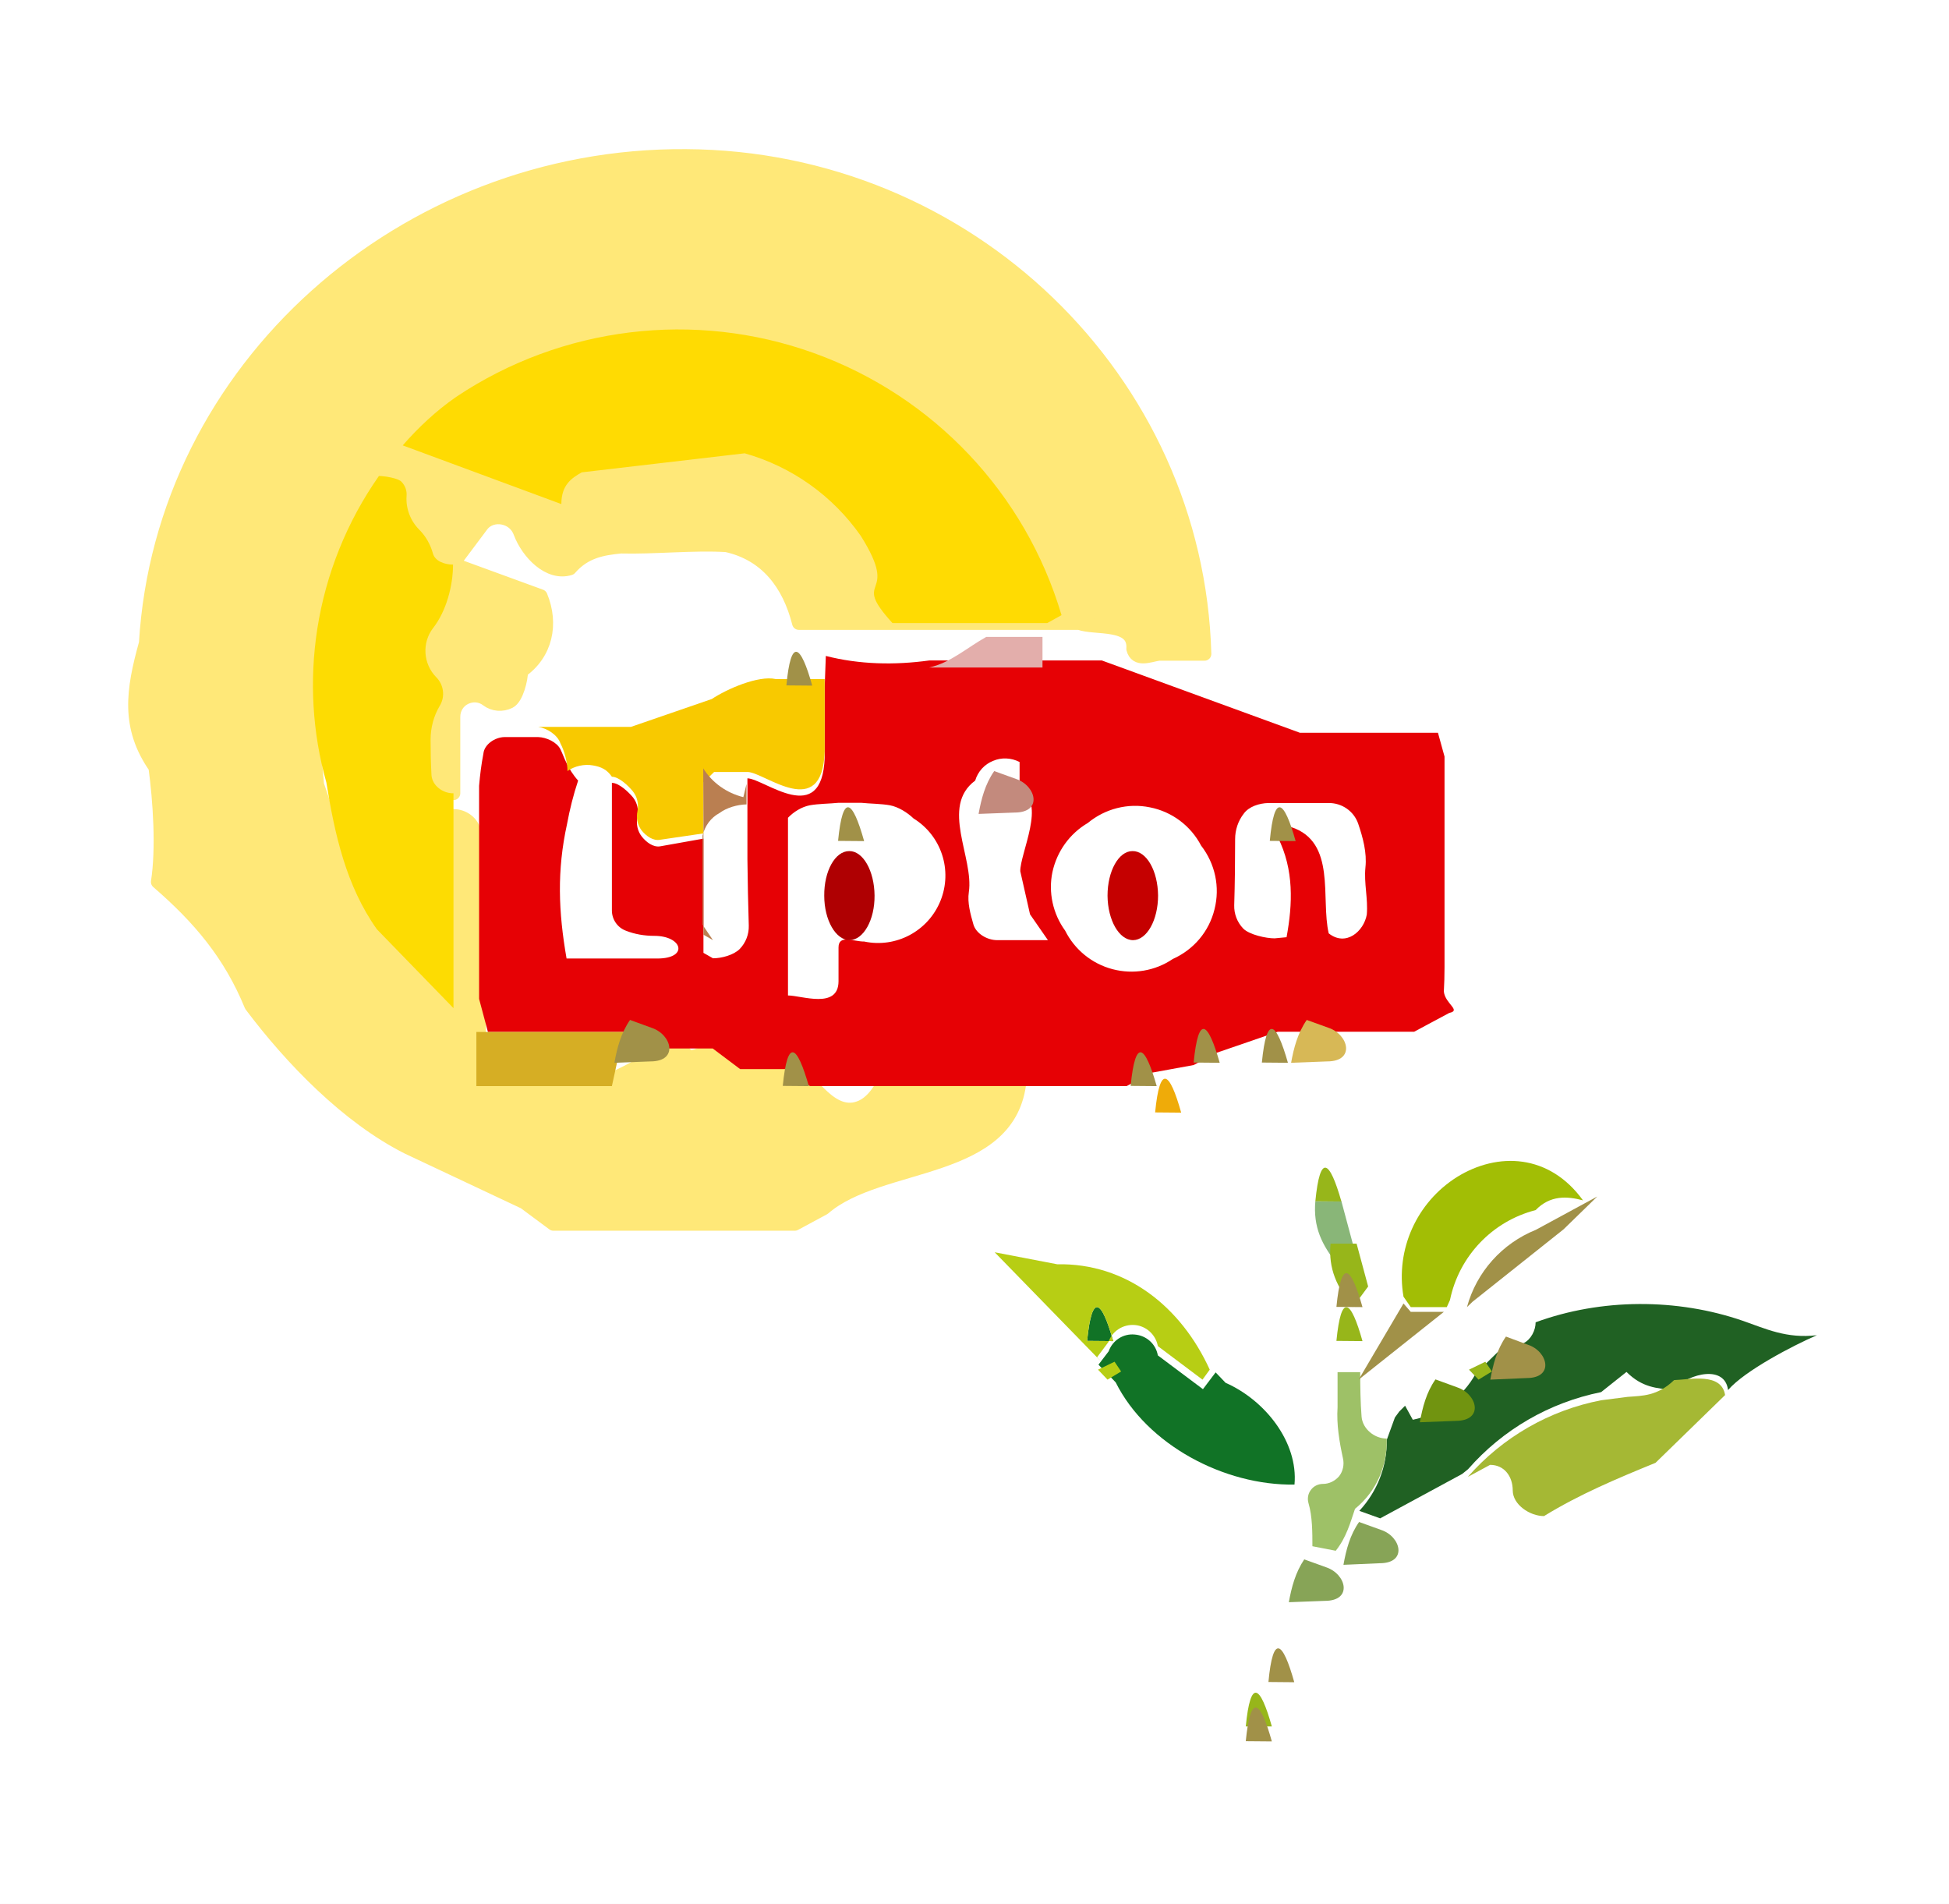
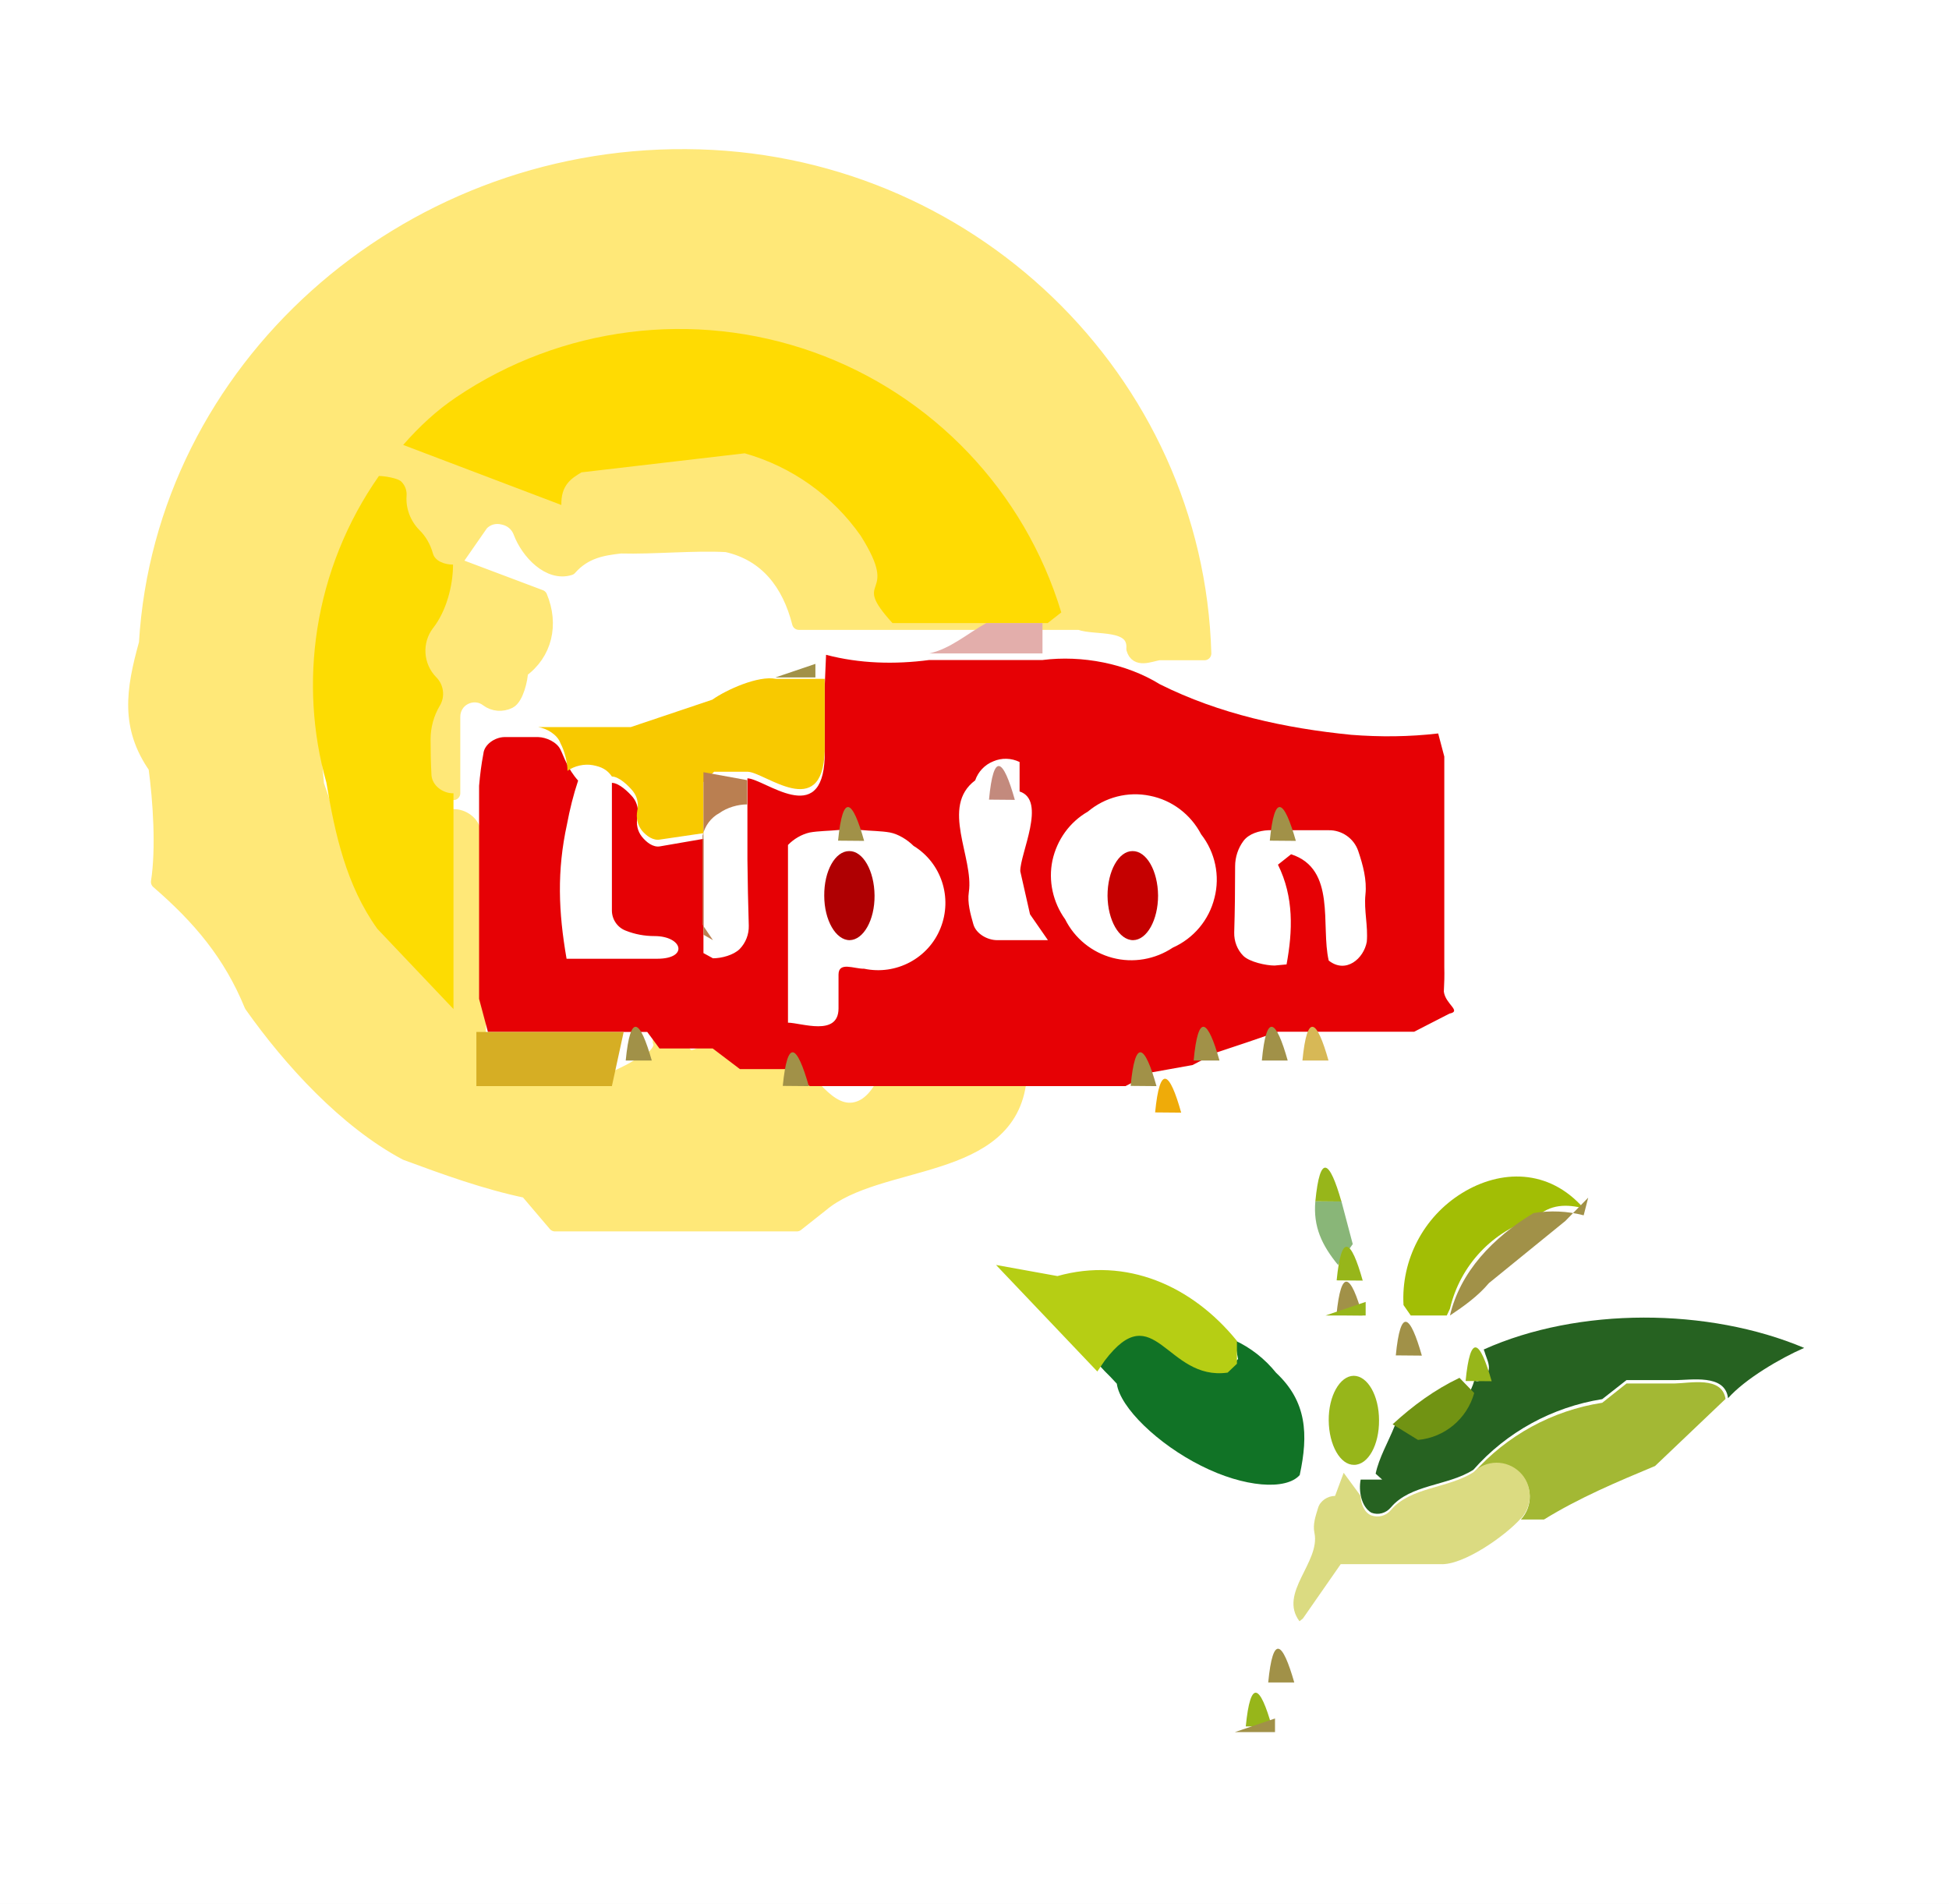
<svg xmlns="http://www.w3.org/2000/svg" viewBox="0 0 86 84" width="86" height="84">
  <rect width="100%" height="100%" fill="#ffffff" />
-   <path data-region="0" d="M20.01 35.00L20.01 31.63C20.01 31.27 20.20 30.95 20.52 30.79C20.84 30.63 21.22 30.66 21.50 30.88C21.78 31.09 22.16 31.12 22.48 30.96C22.80 30.80 23.00 29.96 23.00 29.61C24.09 28.84 24.37 27.53 23.86 26.30L20.00 24.89C19.99 25.83 19.69 26.97 19.11 27.71C18.61 28.36 18.67 29.29 19.25 29.87C19.58 30.21 19.65 30.73 19.41 31.13C19.14 31.58 19.00 32.10 19.00 32.63C19.00 33.15 19.01 33.68 19.04 34.21C19.08 34.67 19.55 35.01 20.01 35.00ZM20.01 36.00L20.01 44.48L16.63 41.00C15.27 39.08 14.77 36.81 14.00 34.63C13.78 32.32 13.65 30.01 14.00 27.75C14.38 25.32 15.31 23.01 16.72 21.00C16.94 21.00 17.57 21.09 17.72 21.26C17.88 21.43 17.96 21.65 17.94 21.88C17.90 22.43 18.11 22.98 18.50 23.38C18.79 23.66 18.99 24.02 19.10 24.41C19.19 24.75 19.61 24.90 19.97 24.90L21.28 23.15C21.50 22.88 21.86 22.78 22.20 22.85C22.55 22.92 22.83 23.16 22.95 23.49C23.29 24.40 24.23 25.37 25.15 25.08C25.81 24.32 26.60 24.20 27.39 24.12C28.82 24.16 30.64 23.97 32.06 24.06C33.81 24.45 34.81 25.75 35.25 27.49L36.62 27.49L43.52 27.49L46.00 27.49L47.62 27.49C48.33 27.76 50.09 27.40 50.00 28.63C50.14 29.17 50.70 28.92 51.13 28.85L53.15 28.85C52.82 16.75 42.72 6.95 30.27 6.88C17.80 6.79 7.15 16.26 6.43 28.38C5.85 30.46 5.61 32.07 6.85 33.85C7.05 35.34 7.19 37.43 6.96 38.91C8.80 40.50 10.16 42.11 11.08 44.36C12.86 46.73 15.35 49.30 18.00 50.63L23.14 53.05L24.42 54.00L35.07 54.00L36.35 53.31C38.85 51.14 44.63 51.86 45.00 47.62L39.07 47.62C38.76 48.24 38.35 48.83 37.67 48.94C36.98 49.04 36.43 48.53 35.95 48.03C35.53 48.02 35.03 47.96 34.62 47.88C34.26 47.81 34.52 47.36 34.52 46.99L32.69 46.99L31.41 46.04C31.41 46.31 30.77 46.63 30.50 46.63C30.22 46.62 30.03 46.23 30.03 45.95L29.10 45.95C29.29 46.26 28.74 46.81 28.38 46.88C27.99 47.16 27.43 47.42 27.00 47.62L21.14 47.62L21.14 46.00L21.14 44.00L21.14 38.12C21.09 37.65 21.02 37.17 20.92 36.71C20.86 36.30 20.43 35.99 20.01 36.00ZM46.84 27.14L46.21 27.49L39.38 27.49C37.46 25.38 39.78 26.50 37.98 23.64C36.74 21.87 34.94 20.59 32.86 20.00L25.20 20.00C25.21 21.10 24.77 21.40 24.35 21.74L17.85 19.72C18.47 18.85 19.25 18.12 20.09 17.47C24.78 14.40 30.65 13.68 35.92 15.58C41.19 17.48 45.25 21.77 46.84 27.14Z" fill="#ffe878" fill-rule="evenodd" stroke="#ffe878" stroke-width="0.6" stroke-linejoin="round" />
-   <path data-region="1" d="M46.00 29.14L41.00 29.14C39.48 29.35 37.92 29.32 36.44 28.94L36.39 30.30L36.39 33.42C36.28 36.55 33.74 34.36 32.98 34.34L32.98 35.29L32.98 36.29L32.98 37.92C32.99 38.89 33.01 39.86 33.04 40.84C33.05 41.22 32.91 41.59 32.64 41.87C32.37 42.14 31.84 42.28 31.46 42.28L31.04 42.04L31.04 37.00L29.13 37.34C28.82 37.39 28.52 37.16 28.32 36.91C28.13 36.67 28.06 36.35 28.13 36.04C28.19 35.74 28.12 35.42 27.93 35.18C27.73 34.94 27.31 34.54 27.00 34.54L27.00 37.29L27.00 40.17C27.00 40.56 27.24 40.92 27.61 41.06C28.01 41.22 28.44 41.29 28.87 41.29C30.12 41.29 30.40 42.29 29.00 42.29L25.00 42.29C24.64 40.23 24.57 38.41 25.02 36.36C25.14 35.71 25.30 35.07 25.51 34.44C25.03 33.90 24.90 33.41 24.73 33.06C24.57 32.74 24.11 32.53 23.75 32.52L23.00 32.52L22.25 32.52C21.84 32.53 21.37 32.84 21.33 33.25C21.24 33.72 21.18 34.19 21.14 34.67L21.14 44.07L21.53 45.53L28.56 45.53L29.10 46.26L30.03 46.26L31.45 46.26L32.66 47.17L34.73 47.17L35.74 47.92L39.07 47.92L45.00 47.92L48.00 47.92L49.71 47.92L50.81 47.33L52.67 46.99L53.68 46.45L55.02 45.99L56.38 45.52L62.40 45.52L63.95 44.69C64.49 44.58 63.77 44.29 63.71 43.75C63.73 43.39 63.74 43.03 63.74 42.67L63.74 33.38L63.45 32.33L57.36 32.33L48.62 29.14L46.00 29.14ZM44.99 34.92C46.20 35.31 45.00 37.68 45.02 38.44L45.45 40.34L46.24 41.48L44.00 41.48C43.57 41.48 43.07 41.20 42.95 40.78C42.82 40.32 42.68 39.83 42.75 39.36C42.98 37.84 41.48 35.59 43.03 34.44C43.15 34.04 43.44 33.72 43.82 33.57C44.19 33.41 44.62 33.43 44.99 33.62L44.99 34.92ZM37.00 35.42L38.00 35.42C38.38 35.46 38.89 35.46 39.27 35.53C39.64 35.60 40.04 35.85 40.31 36.11C41.54 36.87 42.04 38.40 41.50 39.74C40.96 41.08 39.54 41.84 38.13 41.54C37.69 41.55 37.00 41.21 37.00 41.80L37.00 43.30C36.99 44.54 35.37 43.92 34.77 43.92L34.77 36.08C35.02 35.82 35.37 35.60 35.73 35.53C36.11 35.46 36.62 35.46 37.00 35.42ZM55.96 35.43L57.00 35.43L58.62 35.43C59.21 35.42 59.74 35.79 59.93 36.34C60.14 36.96 60.32 37.62 60.25 38.27C60.18 38.97 60.37 39.65 60.31 40.35C60.18 41.09 59.39 41.78 58.63 41.18C58.27 39.64 58.98 37.14 56.97 36.49L56.39 36.95C57.10 38.38 57.04 39.88 56.77 41.35L56.24 41.40C55.86 41.40 55.13 41.24 54.86 40.97C54.59 40.69 54.45 40.32 54.46 39.94C54.49 38.97 54.50 38.00 54.50 37.02C54.50 36.62 54.63 36.22 54.88 35.90C55.11 35.58 55.57 35.44 55.96 35.43ZM48.00 36.31C48.76 35.68 49.77 35.42 50.74 35.62C51.71 35.81 52.54 36.43 53.00 37.31C53.62 38.11 53.84 39.14 53.59 40.12C53.35 41.10 52.67 41.90 51.75 42.31C50.97 42.84 50.00 43.00 49.09 42.76C48.18 42.52 47.42 41.90 47.00 41.06C46.46 40.32 46.25 39.37 46.44 38.47C46.64 37.56 47.20 36.78 48.00 36.31Z" fill="#e60105" fill-rule="evenodd" />
-   <path data-region="2" d="M46.84 27.14C45.25 21.77 41.19 17.48 35.92 15.58C30.65 13.68 24.78 14.40 20.13 17.51C19.25 18.12 18.47 18.85 17.77 19.65L24.77 22.24C24.77 21.40 25.21 21.10 25.67 20.84L32.86 20.00C34.94 20.59 36.74 21.87 37.98 23.64C39.78 26.50 37.46 25.38 39.38 27.49L46.21 27.49L46.84 27.14Z" fill="#ffdb02" fill-rule="evenodd" />
-   <path data-region="3" d="M19.99 24.91C19.62 24.91 19.19 24.76 19.10 24.41C18.99 24.02 18.79 23.66 18.50 23.37C18.11 22.98 17.90 22.43 17.94 21.88C17.96 21.65 17.88 21.43 17.72 21.26C17.57 21.09 16.94 21.00 16.72 21.00C15.31 23.01 14.38 25.32 14.00 27.75C13.65 30.01 13.78 32.32 14.40 34.52C14.77 36.81 15.27 39.08 16.63 41.00L20.01 44.48L20.01 36.00L20.01 35.00C19.55 35.01 19.08 34.67 19.04 34.21C19.01 33.68 19.00 33.15 19.00 32.63C19.00 32.10 19.14 31.58 19.41 31.13C19.65 30.73 19.58 30.21 19.25 29.88C18.67 29.29 18.61 28.36 19.11 27.71C19.69 26.97 19.99 25.85 19.99 24.91Z" fill="#fddc02" fill-rule="evenodd" />
-   <path data-region="4" d="M76.25 61.33C76.99 60.47 79.13 59.36 80.17 58.91C78.83 59.07 77.90 58.62 76.92 58.28C74.00 57.27 70.65 57.28 67.76 58.34C67.76 58.70 67.55 59.10 67.23 59.26C66.90 59.45 66.46 59.66 66.08 59.66L65.12 60.60C64.54 61.65 63.52 62.40 62.34 62.64L62.00 62.02L61.74 62.28L61.55 62.54L61.19 63.53C61.21 64.69 60.77 65.81 59.98 66.66L60.90 66.99L64.52 65.03L64.78 64.82C66.31 63.07 68.37 61.88 70.65 61.42L71.77 60.53C72.47 61.23 73.13 61.25 73.78 61.32C74.61 60.54 76.12 60.24 76.25 61.33Z" fill="#206123" fill-rule="evenodd" />
-   <path data-region="5" d="M34.23 29.96C33.46 29.79 32.07 30.40 31.41 30.84L27.84 32.07L23.00 32.07L23.75 32.07C24.14 32.13 24.60 32.42 24.73 32.80C24.91 33.14 25.04 33.64 25.04 34.02C25.34 33.80 25.79 33.70 26.16 33.77C26.53 33.83 26.79 33.96 27.00 34.27C27.31 34.27 27.73 34.67 27.93 34.92C28.12 35.16 28.19 35.48 28.13 35.78C28.06 36.09 28.13 36.40 28.32 36.65C28.52 36.89 28.82 37.11 29.13 37.05L31.04 36.77L31.04 34.52L31.51 34.06L33.00 34.06C33.76 34.09 36.28 36.26 36.39 33.16L36.39 29.96L34.23 29.96Z" fill="#f8c900" fill-rule="evenodd" />
-   <path data-region="6" d="M49.23 60.99C50.61 63.75 54.03 65.55 57.12 65.50C57.29 63.62 55.81 61.77 54.08 61.01L53.64 60.55L53.08 61.29L51.09 59.80C51.00 59.29 50.58 58.92 50.07 58.88C49.56 58.83 49.09 59.14 48.92 59.62L48.47 60.21L48.75 60.50L49.00 60.75L49.23 60.99ZM47.97 59.16L49.12 59.17C48.61 57.35 48.18 57.01 47.97 59.16Z" fill="#117326" fill-rule="evenodd" />
-   <path data-region="7" d="M76.12 61.55C75.96 60.54 74.56 60.87 73.87 60.89C73.13 61.60 72.47 61.58 71.82 61.63L70.65 61.78C68.37 62.22 66.30 63.41 64.77 65.16L65.75 64.63C66.38 64.63 66.75 65.14 66.75 65.76C66.75 66.38 67.50 66.89 68.13 66.89C69.69 65.93 71.36 65.23 73.05 64.54L76.12 61.55ZM64.75 65.32L64.51 65.41L64.75 65.32Z" fill="#a5b834" fill-rule="evenodd" />
-   <path data-region="8" d="M48.41 59.88L48.91 59.21C49.08 58.72 49.56 58.42 50.07 58.46C50.58 58.50 51.00 58.89 51.09 59.39L53.06 60.87L53.38 60.43C52.12 57.66 49.70 55.72 46.65 55.78L43.89 55.25L48.42 59.90L48.68 60.16L48.41 59.88ZM49.18 60.08L48.45 60.43L48.87 60.87L49.47 60.51L49.18 60.08ZM47.97 59.16L49.12 59.17C48.61 57.35 48.18 57.01 47.97 59.16Z" fill="#b7ce14" fill-rule="evenodd" />
-   <path data-region="9" d="M63.98 57.36C64.38 55.42 65.85 53.88 67.76 53.39C68.40 52.73 69.14 52.77 69.85 52.96C68.36 50.90 66.08 50.82 64.29 51.93C62.51 53.05 61.57 55.13 61.93 57.21L62.25 57.67L63.84 57.67L63.98 57.36Z" fill="#a2be05" fill-rule="evenodd" />
-   <path data-region="10" d="M60.02 60.54L59.02 60.54L59.02 62.09C58.97 62.85 59.10 63.61 59.26 64.35C59.32 64.62 59.26 64.91 59.09 65.13C58.91 65.34 58.65 65.47 58.38 65.47C58.16 65.47 57.96 65.57 57.84 65.74C57.71 65.91 57.68 66.13 57.74 66.33C57.91 66.90 57.91 67.62 57.91 68.22L58.94 68.42C59.41 67.83 59.58 67.19 59.79 66.57C60.77 65.77 61.22 64.64 61.19 63.47C60.65 63.47 60.13 63.05 60.08 62.51C60.03 61.89 60.02 61.16 60.02 60.54Z" fill="#9ec167" fill-rule="evenodd" />
+   <path data-region="0" d="M20.01 35.00L20.01 31.63C20.01 31.27 20.20 30.95 20.52 30.79C20.84 30.63 21.22 30.66 21.50 30.88C21.78 31.09 22.16 31.12 22.48 30.96C22.80 30.80 23.00 29.96 23.00 29.61C24.08 28.84 24.36 27.54 23.85 26.32L20.00 24.87C20.00 25.82 19.70 26.96 19.11 27.71C18.61 28.36 18.67 29.29 19.25 29.88C19.58 30.21 19.65 30.73 19.41 31.13C19.14 31.58 19.00 32.10 19.00 32.62C19.00 33.15 19.01 33.68 19.04 34.21C19.08 34.67 19.55 35.01 20.01 35.00ZM20.01 36.00L20.01 44.52L16.65 40.98C15.28 39.07 14.78 36.80 14.00 34.62C13.78 32.32 13.65 30.01 14.00 27.75C14.38 25.32 15.31 23.01 16.72 21.00C16.94 21.00 17.57 21.09 17.72 21.26C17.88 21.43 17.96 21.65 17.94 21.88C17.90 22.43 18.11 22.98 18.50 23.37C18.79 23.66 18.99 24.02 19.10 24.41C19.19 24.76 19.63 24.92 20.00 24.92L21.25 23.12C21.49 22.86 21.85 22.76 22.20 22.85C22.55 22.92 22.83 23.16 22.95 23.49C23.29 24.39 24.23 25.37 25.15 25.08C25.81 24.33 26.60 24.21 27.39 24.12C28.82 24.16 30.64 23.98 32.06 24.06C33.81 24.45 34.81 25.75 35.25 27.49L36.62 27.49L43.52 27.49L46.00 27.49L47.63 27.49C48.33 27.76 50.09 27.40 50.00 28.63C50.15 29.17 50.71 28.91 51.13 28.83L53.15 28.83C52.81 16.73 42.71 6.94 30.27 6.88C17.80 6.79 7.15 16.26 6.43 28.38C5.85 30.46 5.61 32.07 6.85 33.85C7.05 35.34 7.19 37.43 6.96 38.91C8.80 40.50 10.16 42.11 11.08 44.36C12.81 46.81 15.26 49.48 17.90 50.89C19.66 51.54 21.42 52.18 23.24 52.56L24.49 54.03L35.16 54.03L36.26 53.16C38.79 51.03 44.56 51.85 45.00 47.62L39.07 47.62C38.76 48.24 38.35 48.83 37.67 48.94C36.98 49.04 36.43 48.53 35.95 48.03C35.53 48.02 35.03 47.96 34.62 47.88C34.26 47.81 34.52 47.37 34.52 47.00L32.68 47.00L31.43 46.02C31.43 46.30 30.78 46.62 30.50 46.63C30.22 46.62 30.03 46.23 30.03 45.95L29.10 45.95C29.29 46.26 28.74 46.81 28.38 46.88C27.99 47.16 27.43 47.42 27.00 47.62L21.14 47.62L21.14 46.00L21.14 44.00L21.14 38.12C21.09 37.65 21.02 37.17 20.92 36.71C20.86 36.30 20.43 35.99 20.01 36.00ZM46.83 27.02L46.23 27.49L39.38 27.49C37.46 25.38 39.78 26.50 37.98 23.64C36.74 21.87 34.94 20.59 32.86 20.00L25.19 20.00C25.20 21.11 24.75 21.41 24.34 21.75L17.86 19.69C18.49 18.83 19.26 18.11 20.10 17.47C24.77 14.40 30.61 13.66 35.88 15.53C41.14 17.40 45.21 21.67 46.83 27.02Z" fill="#ffe878" fill-rule="evenodd" stroke="#ffe878" stroke-width="0.6" stroke-linejoin="round" />
+   <path data-region="1" d="M46.00 29.12L41.00 29.12C39.48 29.32 37.93 29.28 36.45 28.89L36.39 30.30L36.39 33.42C36.28 36.55 33.74 34.36 32.98 34.34L32.98 35.30L32.98 36.30L32.98 37.92C32.99 38.89 33.01 39.87 33.04 40.84C33.05 41.22 32.91 41.59 32.64 41.87C32.37 42.14 31.84 42.28 31.46 42.28L31.04 42.05L31.04 37.01L29.13 37.34C28.82 37.40 28.52 37.16 28.32 36.91C28.13 36.67 28.06 36.35 28.13 36.05C28.19 35.74 28.12 35.42 27.93 35.18C27.73 34.94 27.31 34.54 27.00 34.54L27.00 37.30L27.00 40.17C27.00 40.56 27.24 40.92 27.61 41.06C28.01 41.22 28.44 41.30 28.88 41.30C30.12 41.30 30.40 42.30 29.00 42.30L25.00 42.30C24.64 40.23 24.57 38.42 25.02 36.36C25.14 35.72 25.30 35.07 25.51 34.44C25.03 33.90 24.90 33.41 24.73 33.07C24.57 32.74 24.11 32.53 23.75 32.52L23.00 32.52L22.25 32.52C21.84 32.53 21.37 32.84 21.33 33.25C21.24 33.72 21.18 34.19 21.14 34.67L21.14 44.07L21.53 45.53L28.56 45.53L29.10 46.26L30.03 46.26L31.45 46.26L32.65 47.17L34.73 47.17L35.73 47.92L39.07 47.92L45.00 47.92L48.00 47.92L49.66 47.92L50.84 47.31L52.62 46.99L53.70 46.43L55.02 45.99L56.39 45.52L62.40 45.52L63.96 44.72C64.51 44.61 63.78 44.31 63.71 43.75C63.73 43.39 63.74 43.03 63.73 42.67L63.73 33.38L63.46 32.36C62.18 32.51 60.90 32.52 59.62 32.42C56.70 32.13 53.80 31.50 51.18 30.19C49.69 29.27 47.74 28.90 46.00 29.12ZM44.99 34.92C46.20 35.31 45.00 37.68 45.02 38.44L45.45 40.34L46.24 41.48L44.00 41.48C43.57 41.48 43.07 41.20 42.95 40.78C42.82 40.32 42.68 39.83 42.75 39.36C42.98 37.84 41.48 35.59 43.03 34.43C43.16 34.05 43.45 33.74 43.83 33.59C44.20 33.43 44.62 33.44 44.99 33.62L44.99 34.92ZM37.00 36.62L38.00 36.62C38.38 36.66 38.89 36.66 39.27 36.73C39.64 36.80 40.04 37.05 40.31 37.32C41.54 38.07 42.04 39.61 41.50 40.95C40.97 42.28 39.54 43.04 38.13 42.74C37.69 42.75 37.00 42.41 37.00 43.00L37.00 44.50C36.99 45.74 35.37 45.13 34.77 45.12L34.77 37.28C35.02 37.02 35.37 36.81 35.73 36.73C36.11 36.66 36.62 36.66 37.00 36.62ZM55.96 36.63L57.00 36.63L58.63 36.63C59.21 36.62 59.74 36.99 59.93 37.54C60.14 38.16 60.32 38.82 60.25 39.47C60.18 40.17 60.37 40.85 60.31 41.55C60.18 42.29 59.39 42.98 58.63 42.38C58.27 40.84 58.98 38.34 56.97 37.69L56.39 38.15C57.10 39.58 57.04 41.08 56.77 42.55L56.24 42.60C55.86 42.60 55.13 42.44 54.86 42.17C54.59 41.90 54.45 41.52 54.46 41.14C54.49 40.17 54.50 39.20 54.50 38.22C54.50 37.82 54.63 37.42 54.87 37.10C55.11 36.78 55.57 36.65 55.96 36.63ZM48.00 35.81C48.76 35.17 49.77 34.91 50.74 35.11C51.71 35.30 52.54 35.93 53.00 36.81C53.62 37.60 53.84 38.64 53.59 39.61C53.35 40.59 52.67 41.40 51.75 41.81C50.97 42.33 50.00 42.50 49.09 42.26C48.18 42.02 47.42 41.40 47.00 40.56C46.46 39.81 46.25 38.86 46.44 37.96C46.64 37.05 47.20 36.27 48.00 35.81Z" fill="#e60105" fill-rule="evenodd" />
+   <path data-region="2" d="M46.83 27.02C45.21 21.67 41.14 17.40 35.88 15.53C30.61 13.66 24.77 14.40 20.14 17.52C19.26 18.11 18.49 18.83 17.79 19.63L24.77 22.28C24.75 21.41 25.20 21.11 25.66 20.84L32.86 20.00C34.94 20.59 36.74 21.87 37.98 23.64C39.78 26.50 37.46 25.38 39.38 27.49L46.23 27.49L46.83 27.02Z" fill="#ffdb02" fill-rule="evenodd" />
+   <path data-region="3" d="M19.99 24.91C19.62 24.91 19.19 24.76 19.10 24.41C18.99 24.02 18.79 23.66 18.50 23.38C18.11 22.98 17.90 22.43 17.94 21.88C17.96 21.65 17.88 21.43 17.72 21.26C17.57 21.09 16.94 21.00 16.72 21.00C15.31 23.01 14.38 25.32 14.00 27.75C13.65 30.01 13.78 32.32 14.40 34.52C14.78 36.80 15.28 39.07 16.65 40.98L20.01 44.52L20.01 36.00L20.01 35.00C19.55 35.01 19.08 34.67 19.04 34.21C19.01 33.68 19.00 33.15 19.00 32.62C19.00 32.10 19.14 31.58 19.41 31.13C19.65 30.73 19.58 30.21 19.25 29.88C18.67 29.29 18.61 28.36 19.11 27.71C19.69 26.97 19.99 25.85 19.99 24.91Z" fill="#fddc02" fill-rule="evenodd" />
+   <path data-region="4" d="M76.25 61.69C77.00 60.84 78.57 59.92 79.61 59.47C75.39 57.69 69.65 57.66 65.47 59.54L65.51 59.65C65.58 59.90 65.76 60.22 65.68 60.48C65.60 60.72 65.24 61.07 65.06 60.89C64.74 62.02 63.75 62.84 62.58 62.94L61.74 62.62L61.55 62.89C61.24 63.66 60.85 64.31 60.70 65.02L60.99 65.28L60.04 65.28C59.94 65.79 60.07 66.48 60.51 66.74C60.82 66.86 61.16 66.76 61.37 66.51C62.24 65.48 63.87 65.57 65.01 64.85C66.48 63.18 68.50 62.08 70.70 61.73L71.77 60.89L73.88 60.89C74.61 60.90 76.12 60.60 76.25 61.69Z" fill="#266221" fill-rule="evenodd" />
+   <path data-region="5" d="M34.23 29.95C33.46 29.80 32.07 30.42 31.43 30.87L27.83 32.08L23.00 32.08L23.75 32.08C24.14 32.14 24.60 32.42 24.73 32.79C24.91 33.13 25.04 33.63 25.04 34.01C25.34 33.79 25.79 33.69 26.16 33.76C26.53 33.83 26.79 33.95 27.00 34.26C27.31 34.26 27.73 34.66 27.93 34.91C28.12 35.15 28.19 35.47 28.12 35.77C28.06 36.08 28.13 36.39 28.32 36.64C28.52 36.88 28.82 37.10 29.13 37.04L31.04 36.76L31.04 34.51L31.51 34.05L33.00 34.05C33.76 34.08 36.28 36.25 36.39 33.15L36.39 29.95L34.23 29.95Z" fill="#f8c900" fill-rule="evenodd" />
+   <path data-region="6" d="M49.28 61.05C49.42 62.10 51.10 63.72 53.00 64.67C54.90 65.63 56.75 65.76 57.35 65.08C57.74 63.28 57.66 61.83 56.31 60.57C55.82 59.96 55.19 59.46 54.47 59.13L54.63 59.96L54.21 60.36C51.50 60.76 50.94 56.94 48.75 59.88L48.51 60.24L48.75 60.50L49.00 60.75L49.28 61.05Z" fill="#117326" fill-rule="evenodd" />
+   <path data-region="7" d="M76.14 61.72C75.98 60.70 74.57 61.03 73.88 61.04L71.77 61.04L70.70 61.89C68.50 62.23 66.48 63.33 65.01 65.00C65.57 64.44 66.48 64.44 67.06 64.99C67.63 65.55 67.65 66.46 67.11 67.04L68.13 67.04C69.69 66.08 71.35 65.38 73.03 64.68L76.14 61.72Z" fill="#a3b834" fill-rule="evenodd" />
+   <path data-region="8" d="M60.04 66.00L59.29 64.98L58.91 66.00C58.58 66.00 58.25 66.22 58.16 66.53C58.05 66.89 57.92 67.26 58.00 67.63C58.27 68.93 56.40 70.28 57.34 71.53L57.49 71.41L59.16 69.01L63.55 69.01C64.56 69.08 66.44 67.75 67.11 66.99L67.11 67.00C67.65 66.42 67.63 65.50 67.06 64.95C66.48 64.39 65.57 64.40 65.01 64.96C63.87 65.68 62.24 65.60 61.37 66.63C61.16 66.88 60.82 66.97 60.51 66.86C60.20 66.74 60.04 66.33 60.04 66.00Z" fill="#dbdb81" fill-rule="evenodd" />
+   <path data-region="9" d="M48.42 60.51L48.74 60.04C50.94 57.13 51.47 60.94 54.17 60.56L54.58 60.17L54.58 59.16C52.59 56.71 49.69 55.45 46.66 56.30L43.95 55.81L48.41 60.50L48.66 60.76L48.42 60.51ZM49.00 60.65L48.76 60.39L49.00 60.65L49.28 60.94L49.00 60.65Z" fill="#b6ce14" fill-rule="evenodd" />
+   <path data-region="10" d="M63.98 57.74C64.43 55.82 65.87 54.30 67.75 53.74C68.40 53.10 69.16 53.13 69.88 53.31C68.34 51.55 66.21 51.59 64.51 52.64C62.81 53.69 61.82 55.59 61.93 57.58L62.25 58.04L63.84 58.04L63.98 57.74Z" fill="#a2be05" fill-rule="evenodd" />
  <path data-region="11" d="M36.37 39.52C36.37 40.60 36.88 41.48 37.49 41.48C38.10 41.47 38.60 40.59 38.59 39.51C38.58 38.42 38.08 37.54 37.47 37.55C36.85 37.55 36.36 38.43 36.37 39.52Z" fill="#af0002" fill-rule="evenodd" />
-   <path data-region="12" d="M60.94 67.50L59.97 67.15C59.57 67.72 59.40 68.37 59.28 69.04L60.88 68.97C62.12 68.97 61.82 67.79 60.94 67.50ZM58.52 69.15L57.55 68.80C57.16 69.38 56.99 70.03 56.87 70.69L58.46 70.63C59.70 70.63 59.41 69.45 58.52 69.15Z" fill="#87a457" fill-rule="evenodd" />
-   <path data-region="13" d="M48.87 39.52C48.88 40.60 49.38 41.48 50.00 41.48C50.61 41.47 51.10 40.59 51.10 39.51C51.09 38.42 50.59 37.54 49.97 37.55C49.36 37.55 48.87 38.43 48.87 39.52Z" fill="#c50000" fill-rule="evenodd" />
-   <path data-region="14" d="M70.48 52.79L67.77 54.26C66.28 54.86 65.15 56.12 64.73 57.67L64.98 57.43L68.99 54.24L70.48 52.79Z" fill="#a19148" fill-rule="evenodd" />
+   <path data-region="12" d="M48.87 39.52C48.88 40.60 49.38 41.48 50.00 41.48C50.61 41.47 51.10 40.59 51.10 39.51C51.09 38.42 50.59 37.54 49.97 37.55C49.36 37.55 48.87 38.43 48.87 39.52Z" fill="#c50000" fill-rule="evenodd" />
+   <path data-region="13" d="M69.88 53.62C69.16 53.43 68.40 53.40 67.67 53.52C65.87 54.60 64.43 56.12 63.98 58.04C64.61 57.62 65.22 57.18 65.70 56.61L69.07 53.87L70.08 52.84Z" fill="#a19148" fill-rule="evenodd" />
+   <path data-region="14" d="M58.63 62.67C58.64 63.76 59.14 64.64 59.75 64.63C60.37 64.63 60.86 63.75 60.85 62.66C60.85 61.58 60.35 60.70 59.73 60.70C59.12 60.71 58.62 61.59 58.63 62.67Z" fill="#97b61a" fill-rule="evenodd" />
  <path data-region="15" d="M27.52 45.53L21.02 45.53L21.02 47.92L27.00 47.92L27.52 45.53Z" fill="#d6ae24" fill-rule="evenodd" />
-   <path data-region="16" d="M61.93 57.51L59.95 60.87L63.71 57.88L62.25 57.88L61.93 57.51Z" fill="#a19148" fill-rule="evenodd" />
-   <path data-region="17" d="M64.30 61.21L63.34 60.86C62.94 61.43 62.77 62.09 62.65 62.75L64.24 62.69C65.49 62.68 65.19 61.51 64.30 61.21ZM61.99 62.65L61.75 62.75L61.99 62.65ZM61.77 62.65L61.53 62.75L61.77 62.65Z" fill="#719410" fill-rule="evenodd" />
-   <path data-region="18" d="M32.80 35.17C32.07 34.99 31.43 34.54 31.03 33.90L31.04 36.23L31.04 41.24L31.46 41.48L31.00 40.80L31.00 36.87C31.10 36.44 31.37 36.07 31.75 35.87C32.07 35.63 32.54 35.50 32.94 35.49L32.94 34.59Z" fill="#ba7f51" fill-rule="evenodd" />
-   <path data-region="19" d="M59.19 53.00L58.04 53.00C57.94 54.13 58.32 54.93 59.03 55.80L59.70 54.90L59.19 53.00Z" fill="#89b678" fill-rule="evenodd" />
-   <path data-region="20" d="M28.76 45.35L27.80 45.00C27.40 45.58 27.23 46.23 27.11 46.89L28.70 46.83C29.95 46.83 29.65 45.65 28.76 45.35Z" fill="#a19148" fill-rule="evenodd" />
-   <path data-region="21" d="M46.00 28.10L43.52 28.10C42.69 28.56 41.93 29.25 41.00 29.45L46.00 29.45L46.00 28.10Z" fill="#e3aeab" fill-rule="evenodd" />
-   <path data-region="22" d="M44.84 34.37L43.87 34.02C43.47 34.59 43.30 35.25 43.18 35.91L44.77 35.85C46.02 35.85 45.72 34.67 44.84 34.37Z" fill="#c38a7d" fill-rule="evenodd" />
-   <path data-region="23" d="M58.63 45.35L57.66 45.00C57.26 45.58 57.09 46.23 56.97 46.89L58.56 46.83C59.81 46.83 59.51 45.65 58.63 45.35Z" fill="#d7b856" fill-rule="evenodd" />
+   <path data-region="16" d="M65.05 61.46L64.40 60.79C63.31 61.31 62.34 62.02 61.45 62.84L62.57 63.53C63.75 63.42 64.73 62.60 65.05 61.46ZM61.72 62.86L61.58 62.87L61.72 62.86Z" fill="#719313" fill-rule="evenodd" />
+   <path data-region="17" d="M61.59 59.80L62.74 59.81C62.22 57.99 61.80 57.66 61.59 59.80Z" fill="#a19148" fill-rule="evenodd" />
+   <path data-region="18" d="M32.97 34.42L31.04 34.07L31.04 36.23L31.04 41.24L31.46 41.48L31.00 40.80L31.00 36.87C31.10 36.44 31.37 36.07 31.75 35.87C32.08 35.63 32.56 35.49 32.97 35.49L32.97 34.42Z" fill="#ba7f51" fill-rule="evenodd" />
+   <path data-region="19" d="M59.19 53.00L58.04 53.00C57.94 54.13 58.33 54.94 59.04 55.81L59.69 54.89L59.19 53.00Z" fill="#89b678" fill-rule="evenodd" />
+   <path data-region="20" d="M27.61 46.79L28.76 46.79C28.24 44.98 27.82 44.64 27.61 46.79Z" fill="#a19148" fill-rule="evenodd" />
+   <path data-region="21" d="M46.00 27.49L43.52 27.49C42.69 27.95 41.93 28.63 41.00 28.83L46.00 28.83L46.00 27.49Z" fill="#e3aeab" fill-rule="evenodd" />
+   <path data-region="22" d="M43.64 35.28L44.78 35.29C44.27 33.47 43.84 33.14 43.64 35.28Z" fill="#c38a7d" fill-rule="evenodd" />
+   <path data-region="23" d="M57.47 46.79L58.62 46.79C58.11 44.98 57.68 44.64 57.47 46.79Z" fill="#d7b856" fill-rule="evenodd" />
  <path data-region="24" d="M58.04 53.00L59.19 53.01C58.67 51.19 58.25 50.86 58.04 53.00Z" fill="#97b61a" fill-rule="evenodd" />
-   <path data-region="25" d="M59.86 54.87L58.71 54.87C58.61 55.99 58.99 56.79 59.70 57.67L60.37 56.76L59.86 54.87Z" fill="#97b61a" fill-rule="evenodd" />
-   <path data-region="26" d="M55.68 46.88L56.83 46.89C56.31 45.07 55.89 44.74 55.68 46.88Z" fill="#a19148" fill-rule="evenodd" />
-   <path data-region="27" d="M67.42 59.33L66.45 58.97C66.05 59.55 65.88 60.20 65.76 60.87L67.36 60.80C68.60 60.80 68.30 59.62 67.42 59.33Z" fill="#a19148" fill-rule="evenodd" />
-   <path data-region="28" d="M34.54 47.91L35.69 47.92C35.17 46.10 34.75 45.77 34.54 47.91Z" fill="#a19148" fill-rule="evenodd" />
-   <path data-region="29" d="M65.54 60.08L64.82 60.43L65.24 60.87L65.83 60.51L65.54 60.08Z" fill="#97b61a" fill-rule="evenodd" />
-   <path data-region="30" d="M55.97 74.21L57.11 74.22C56.60 72.40 56.17 72.07 55.97 74.21Z" fill="#a19148" fill-rule="evenodd" />
-   <path data-region="31" d="M56.03 37.10L57.17 37.11C56.66 35.29 56.23 34.96 56.03 37.10Z" fill="#a19148" fill-rule="evenodd" />
-   <path data-region="32" d="M49.89 47.91L51.04 47.92C50.52 46.10 50.10 45.77 49.89 47.91Z" fill="#a19148" fill-rule="evenodd" />
-   <path data-region="33" d="M58.97 57.66L60.12 57.67C59.61 55.85 59.18 55.51 58.97 57.66Z" fill="#a19148" fill-rule="evenodd" />
-   <path data-region="34" d="M54.97 76.17L56.12 76.17C55.61 74.36 55.18 74.02 54.97 76.17Z" fill="#97b61a" fill-rule="evenodd" />
-   <path data-region="35" d="M34.70 30.24L35.84 30.25C35.33 28.43 34.90 28.10 34.70 30.24Z" fill="#a19148" fill-rule="evenodd" />
-   <path data-region="36" d="M36.98 37.10L38.13 37.11C37.62 35.29 37.19 34.96 36.98 37.10ZM38.25 37.02L38.01 37.11L38.25 37.02Z" fill="#a19148" fill-rule="evenodd" />
-   <path data-region="37" d="M50.97 49.08L52.12 49.09C51.61 47.27 51.18 46.93 50.97 49.08Z" fill="#efab09" fill-rule="evenodd" />
-   <path data-region="38" d="M52.67 46.88L53.82 46.89C53.30 45.07 52.88 44.74 52.67 46.88Z" fill="#a19148" fill-rule="evenodd" />
-   <path data-region="39" d="M54.97 76.82L56.12 76.83C55.61 75.01 55.18 74.68 54.97 76.82Z" fill="#a19148" fill-rule="evenodd" />
-   <path data-region="40" d="M58.97 59.16L60.12 59.17C59.61 57.35 59.18 57.01 58.97 59.16Z" fill="#97b61a" fill-rule="evenodd" />
+   <path data-region="25" d="M58.98 56.49L60.13 56.50C59.62 54.68 59.19 54.35 58.98 56.49Z" fill="#97b61a" fill-rule="evenodd" />
+   <path data-region="26" d="M55.68 46.79L56.82 46.79C56.31 44.98 55.88 44.64 55.68 46.79Z" fill="#a19148" fill-rule="evenodd" />
+   <path data-region="27" d="M34.54 47.91L35.69 47.92C35.17 46.10 34.75 45.77 34.54 47.91Z" fill="#a19148" fill-rule="evenodd" />
+   <path data-region="28" d="M55.96 74.23L57.11 74.23C56.59 72.42 56.17 72.08 55.96 74.23Z" fill="#a19148" fill-rule="evenodd" />
+   <path data-region="29" d="M65.56 59.70L65.42 59.71L65.56 59.70ZM64.67 60.93L65.82 60.94C65.30 59.12 64.88 58.79 64.67 60.93Z" fill="#97b61a" fill-rule="evenodd" />
+   <path data-region="30" d="M56.03 37.09L57.18 37.10C56.66 35.28 56.24 34.95 56.03 37.09Z" fill="#a19148" fill-rule="evenodd" />
+   <path data-region="31" d="M49.89 47.91L51.03 47.92C50.52 46.10 50.09 45.77 49.89 47.91Z" fill="#a19148" fill-rule="evenodd" />
+   <path data-region="32" d="M58.97 58.03L60.12 58.04C59.61 56.22 59.18 55.89 58.97 58.03Z" fill="#a19148" fill-rule="evenodd" />
+   <path data-region="33" d="M54.97 76.17L56.12 76.17C55.61 74.36 55.18 74.02 54.97 76.17Z" fill="#97b61a" fill-rule="evenodd" />
+   <path data-region="34" d="M35.98 29.29L34.21 29.89L35.98 29.89L35.98 29.29Z" fill="#a19148" fill-rule="evenodd" />
+   <path data-region="35" d="M36.98 37.09L38.13 37.10C37.62 35.28 37.19 34.95 36.98 37.09ZM38.20 37.08L38.06 37.10L38.20 37.08Z" fill="#a19148" fill-rule="evenodd" />
+   <path data-region="36" d="M50.97 49.08L52.12 49.09C51.61 47.27 51.18 46.93 50.97 49.08Z" fill="#efab09" fill-rule="evenodd" />
+   <path data-region="37" d="M52.67 46.79L53.81 46.79C53.30 44.98 52.87 44.64 52.67 46.79Z" fill="#a19148" fill-rule="evenodd" />
+   <path data-region="38" d="M56.26 75.82L54.49 76.42L56.26 76.42L56.26 75.82Z" fill="#a19148" fill-rule="evenodd" />
+   <path data-region="39" d="M60.26 57.44L58.49 58.04L60.26 58.04L60.26 57.44Z" fill="#97b61a" fill-rule="evenodd" />
</svg>
